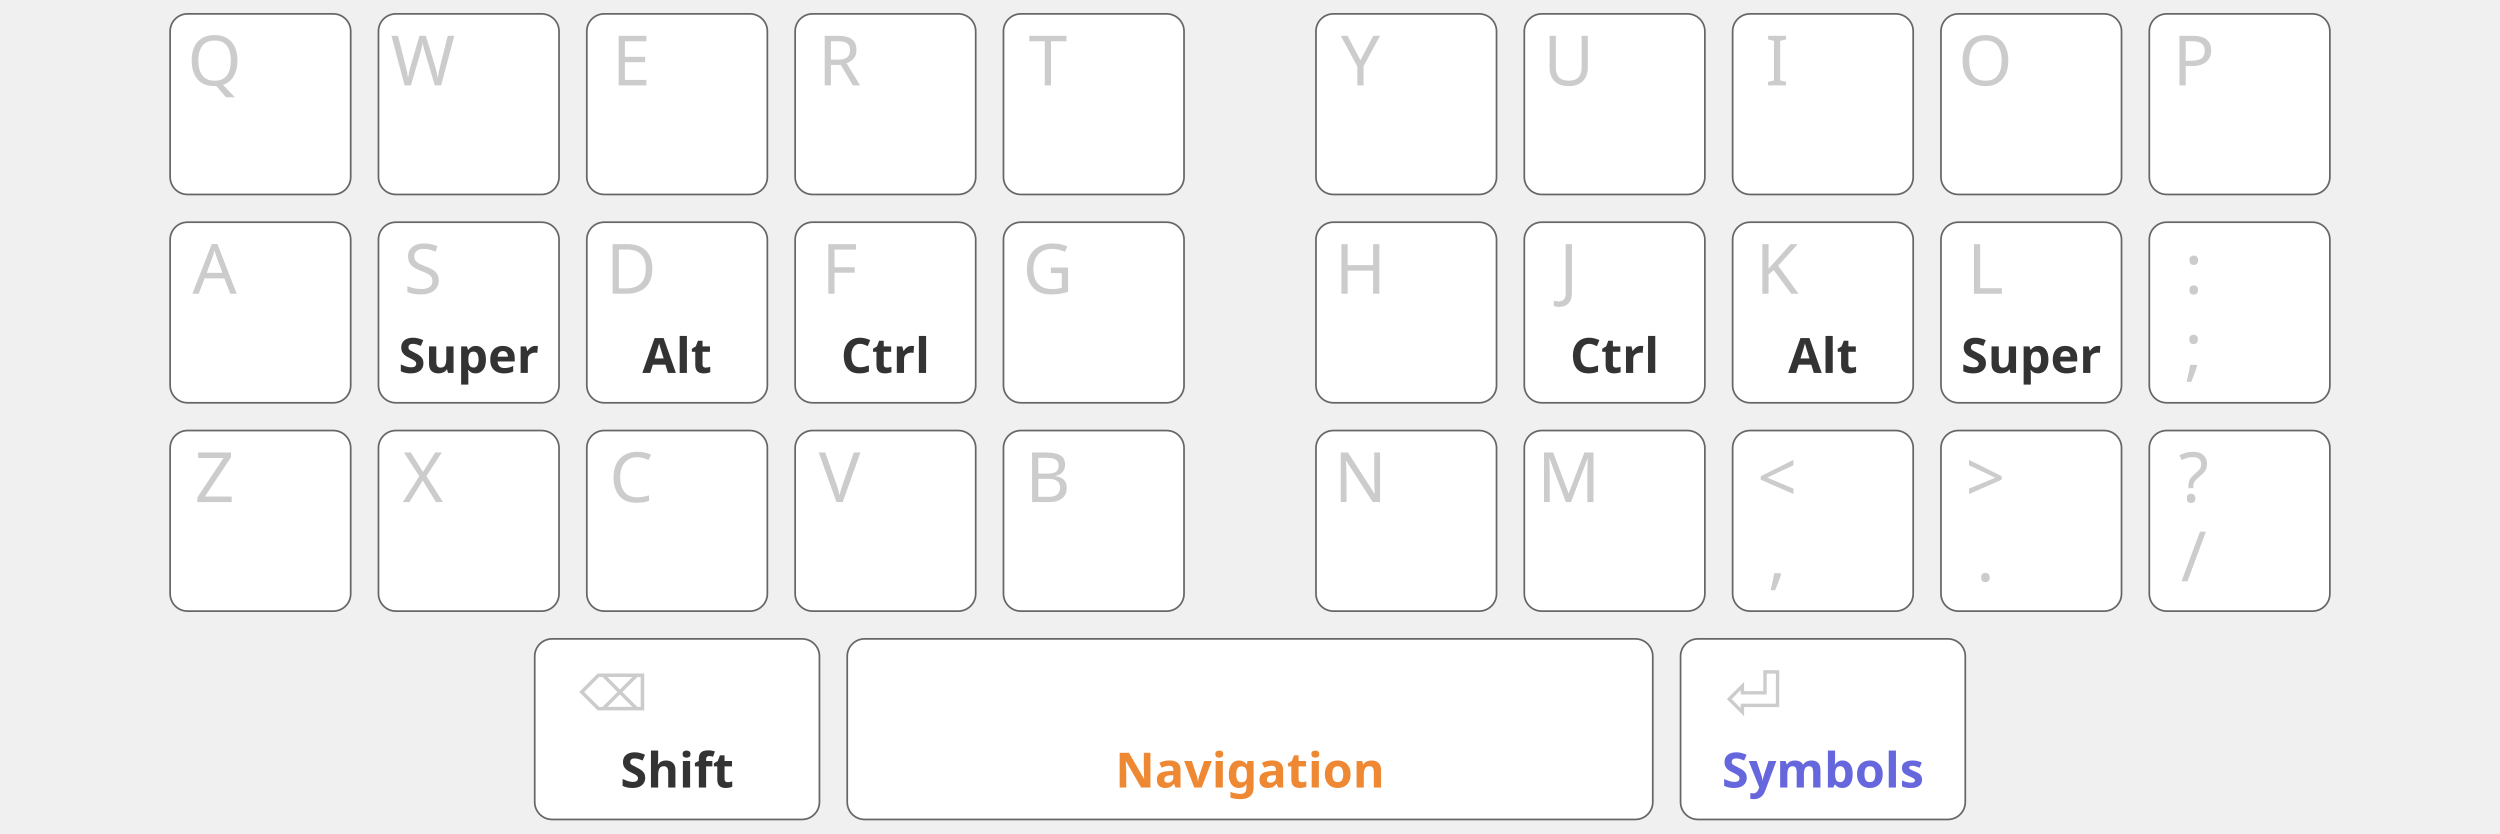
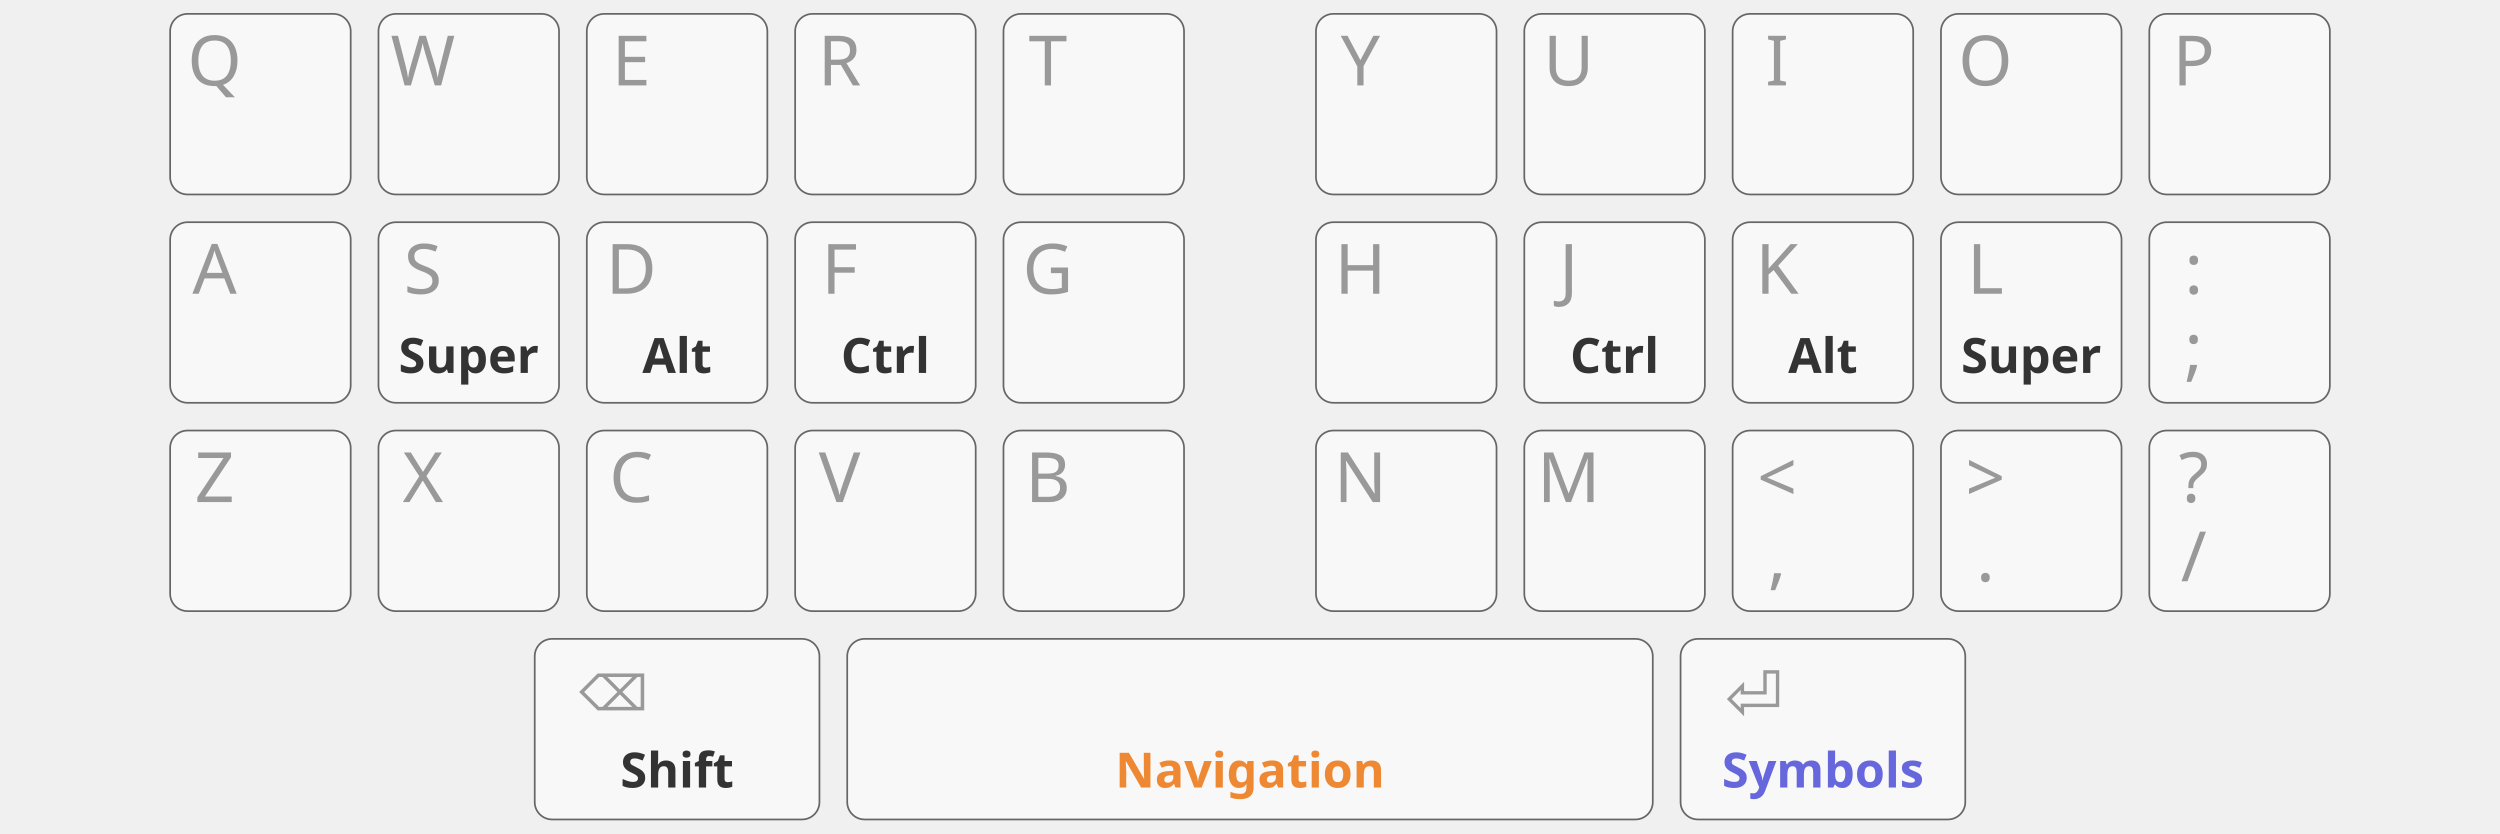
<svg xmlns="http://www.w3.org/2000/svg" viewBox="90 60 720 240">
  <style>
    rect, path {
+       fill: #f8f8f8;
      stroke: #666;
      stroke-width: .5px;
-       fill: #fff;
    }
    text {
-       fill: #ccc;
+       fill: #999;
      font: normal 20px sans-serif;
      text-align: center;
    }
    .layer {
      font-size: 14px;
      font-weight: bold;
      text-anchor: middle;
      fill: #333;
    }

    #row_AD { transform: translate(64px,  64px); }
    #row_AC { transform: translate(64px, 124px); }
    #row_AB { transform: translate(64px, 184px); }
    #row_AA { transform: translate(64px, 244px); }
    .left   { transform: translate(-15px, 0); }
    .right  { transform: translate(+15px, 0); }

    @media (prefers-color-scheme: dark) {
      text       { fill: #888; }
-       rect, path { fill: #555; }
+       rect, path { fill: #444; }
      .layer     { fill: #eee; }
    }
  </style>
  <g id="row_AD">
    <g class="left">
      <g transform="translate(90)">
        <rect width="52" height="52" rx="5" ry="5" />
        <g class="key" text-anchor="middle">
          <text x="12.8" y="20.6" class="level2">Q</text>
        </g>
      </g>
      <g transform="translate(150)">
        <rect width="52" height="52" rx="5" ry="5" />
        <g class="key" text-anchor="middle">
          <text x="12.8" y="20.6" class="level2">W</text>
        </g>
      </g>
      <g transform="translate(210)">
        <rect width="52" height="52" rx="5" ry="5" />
        <g class="key" text-anchor="middle">
          <text x="12.8" y="20.6" class="level2">E</text>
        </g>
      </g>
      <g transform="translate(270)">
        <rect width="52" height="52" rx="5" ry="5" />
        <g class="key" text-anchor="middle">
          <text x="12.8" y="20.6" class="level2">R</text>
        </g>
      </g>
      <g transform="translate(330)">
        <rect width="52" height="52" rx="5" ry="5" />
        <g class="key" text-anchor="middle">
          <text x="12.8" y="20.6" class="level2">T</text>
        </g>
      </g>
    </g>
    <g class="right">
      <g transform="translate(390)">
        <rect width="52" height="52" rx="5" ry="5" />
        <g class="key" text-anchor="middle">
          <text x="12.8" y="20.6" class="level2">Y</text>
        </g>
      </g>
      <g transform="translate(450)">
        <rect width="52" height="52" rx="5" ry="5" />
        <g class="key" text-anchor="middle">
          <text x="12.8" y="20.6" class="level2">U</text>
        </g>
      </g>
      <g transform="translate(510)">
        <rect width="52" height="52" rx="5" ry="5" />
        <g class="key" text-anchor="middle">
          <text x="12.8" y="20.6" class="level2">I</text>
        </g>
      </g>
      <g transform="translate(570)">
        <rect width="52" height="52" rx="5" ry="5" />
        <g class="key" text-anchor="middle">
          <text x="12.8" y="20.6" class="level2">O</text>
        </g>
      </g>
      <g transform="translate(630)">
        <rect width="52" height="52" rx="5" ry="5" />
        <g class="key" text-anchor="middle">
          <text x="12.8" y="20.6" class="level2">P</text>
        </g>
      </g>
    </g>
  </g>
  <g id="row_AC">
    <g class="left">
      <g transform="translate(90)">
        <rect width="52" height="52" rx="5" ry="5" />
        <g class="key" text-anchor="middle">
          <text x="12.8" y="20.6" class="level2">A</text>
        </g>
      </g>
      <g transform="translate(150)">
        <rect width="52" height="52" rx="5" ry="5" />
        <g class="key" text-anchor="middle">
          <text x="12.8" y="20.6" class="level2">S</text>
          <text x="26.0" y="43.4" class="layer">Super</text>
        </g>
      </g>
      <g transform="translate(210)">
        <rect width="52" height="52" rx="5" ry="5" />
        <g class="key" text-anchor="middle">
          <text x="12.8" y="20.6" class="level2">D</text>
          <text x="26.0" y="43.4" class="layer">Alt</text>
        </g>
      </g>
      <g transform="translate(270)">
        <rect width="52" height="52" rx="5" ry="5" />
        <g class="key" text-anchor="middle">
          <text x="12.8" y="20.6" class="level2">F</text>
          <text x="26.0" y="43.4" class="layer">Ctrl</text>
        </g>
      </g>
      <g transform="translate(330)">
        <rect width="52" height="52" rx="5" ry="5" />
        <g class="key" text-anchor="middle">
          <text x="12.8" y="20.6" class="level2">G</text>
        </g>
      </g>
    </g>
    <g class="right">
      <g transform="translate(390)">
        <rect width="52" height="52" rx="5" ry="5" />
        <g class="key" text-anchor="middle">
          <text x="12.8" y="20.6" class="level2">H</text>
        </g>
      </g>
      <g transform="translate(450)">
        <rect width="52" height="52" rx="5" ry="5" />
        <g class="key" text-anchor="middle">
          <text x="12.8" y="20.6" class="level2">J</text>
          <text x="26.0" y="43.4" class="layer">Ctrl</text>
        </g>
      </g>
      <g transform="translate(510)">
        <rect width="52" height="52" rx="5" ry="5" />
        <g class="key" text-anchor="middle">
          <text x="12.8" y="20.6" class="level2">K</text>
          <text x="26.0" y="43.4" class="layer">Alt</text>
        </g>
      </g>
      <g transform="translate(570)">
        <rect width="52" height="52" rx="5" ry="5" />
        <g class="key" text-anchor="middle">
          <text x="12.8" y="20.6" class="level2">L</text>
          <text x="26.0" y="43.4" class="layer">Super</text>
        </g>
      </g>
      <g transform="translate(630)">
        <rect width="52" height="52" rx="5" ry="5" />
        <g class="key" text-anchor="middle">
          <text x="12.8" y="43.4" class="level1">;</text>
          <text x="12.8" y="20.6" class="level2">:</text>
        </g>
      </g>
    </g>
  </g>
  <g id="row_AB">
    <g class="left">
      <g transform="translate(90)">
        <rect width="52" height="52" rx="5" ry="5" />
        <g class="key" text-anchor="middle">
          <text x="12.8" y="20.6" class="level2">Z</text>
        </g>
      </g>
      <g transform="translate(150)">
        <rect width="52" height="52" rx="5" ry="5" />
        <g class="key" text-anchor="middle">
          <text x="12.8" y="20.6" class="level2">X</text>
        </g>
      </g>
      <g transform="translate(210)">
        <rect width="52" height="52" rx="5" ry="5" />
        <g class="key" text-anchor="middle">
          <text x="12.8" y="20.6" class="level2">C</text>
        </g>
      </g>
      <g transform="translate(270)">
        <rect width="52" height="52" rx="5" ry="5" />
        <g class="key" text-anchor="middle">
          <text x="12.8" y="20.6" class="level2">V</text>
        </g>
      </g>
      <g transform="translate(330)">
        <rect width="52" height="52" rx="5" ry="5" />
        <g class="key" text-anchor="middle">
          <text x="12.8" y="20.6" class="level2">B</text>
        </g>
      </g>
    </g>
    <g class="right">
      <g transform="translate(390)">
        <rect width="52" height="52" rx="5" ry="5" />
        <g class="key" text-anchor="middle">
          <text x="12.8" y="20.6" class="level2">N</text>
        </g>
      </g>
      <g transform="translate(450)">
        <rect width="52" height="52" rx="5" ry="5" />
        <g class="key" text-anchor="middle">
          <text x="12.8" y="20.6" class="level2">M</text>
        </g>
      </g>
      <g transform="translate(510)">
        <rect width="52" height="52" rx="5" ry="5" />
        <g class="key" text-anchor="middle">
          <text x="12.8" y="43.4" class="level1">,</text>
          <text x="12.8" y="20.6" class="level2">&lt;</text>
        </g>
      </g>
      <g transform="translate(570)">
        <rect width="52" height="52" rx="5" ry="5" />
        <g class="key" text-anchor="middle">
          <text x="12.8" y="43.4" class="level1">.</text>
          <text x="12.8" y="20.6" class="level2">&gt;</text>
        </g>
      </g>
      <g transform="translate(630)">
        <rect width="52" height="52" rx="5" ry="5" />
        <g class="key" text-anchor="middle">
          <text x="12.8" y="43.4" class="level1">/</text>
          <text x="12.8" y="20.6" class="level2">?</text>
        </g>
      </g>
    </g>
  </g>
  <g id="row_AA">
    <g transform="translate(180)">
      <rect width="82" height="52" rx="5" ry="5" />
      <text x="12.8" y="20.6" class="level2" style="font-size: 14px;">⌫</text>
      <text x="41.0" y="42.8" class="layer">Shift</text>
    </g>
    <g class="homeKey" transform="translate(270)">
      <rect width="232" height="52" rx="5" ry="5" />
      <text x="116.0" y="42.8" class="layer" style="fill: #e83;">Navigation</text>
    </g>
    <g transform="translate(510)">
      <rect width="82" height="52" rx="5" ry="5" />
      <text x="12.8" y="23.6" class="level2">⏎</text>
      <text x="41.0" y="42.8" class="layer" style="fill: #66d;">Symbols</text>
    </g>
  </g>
</svg>
